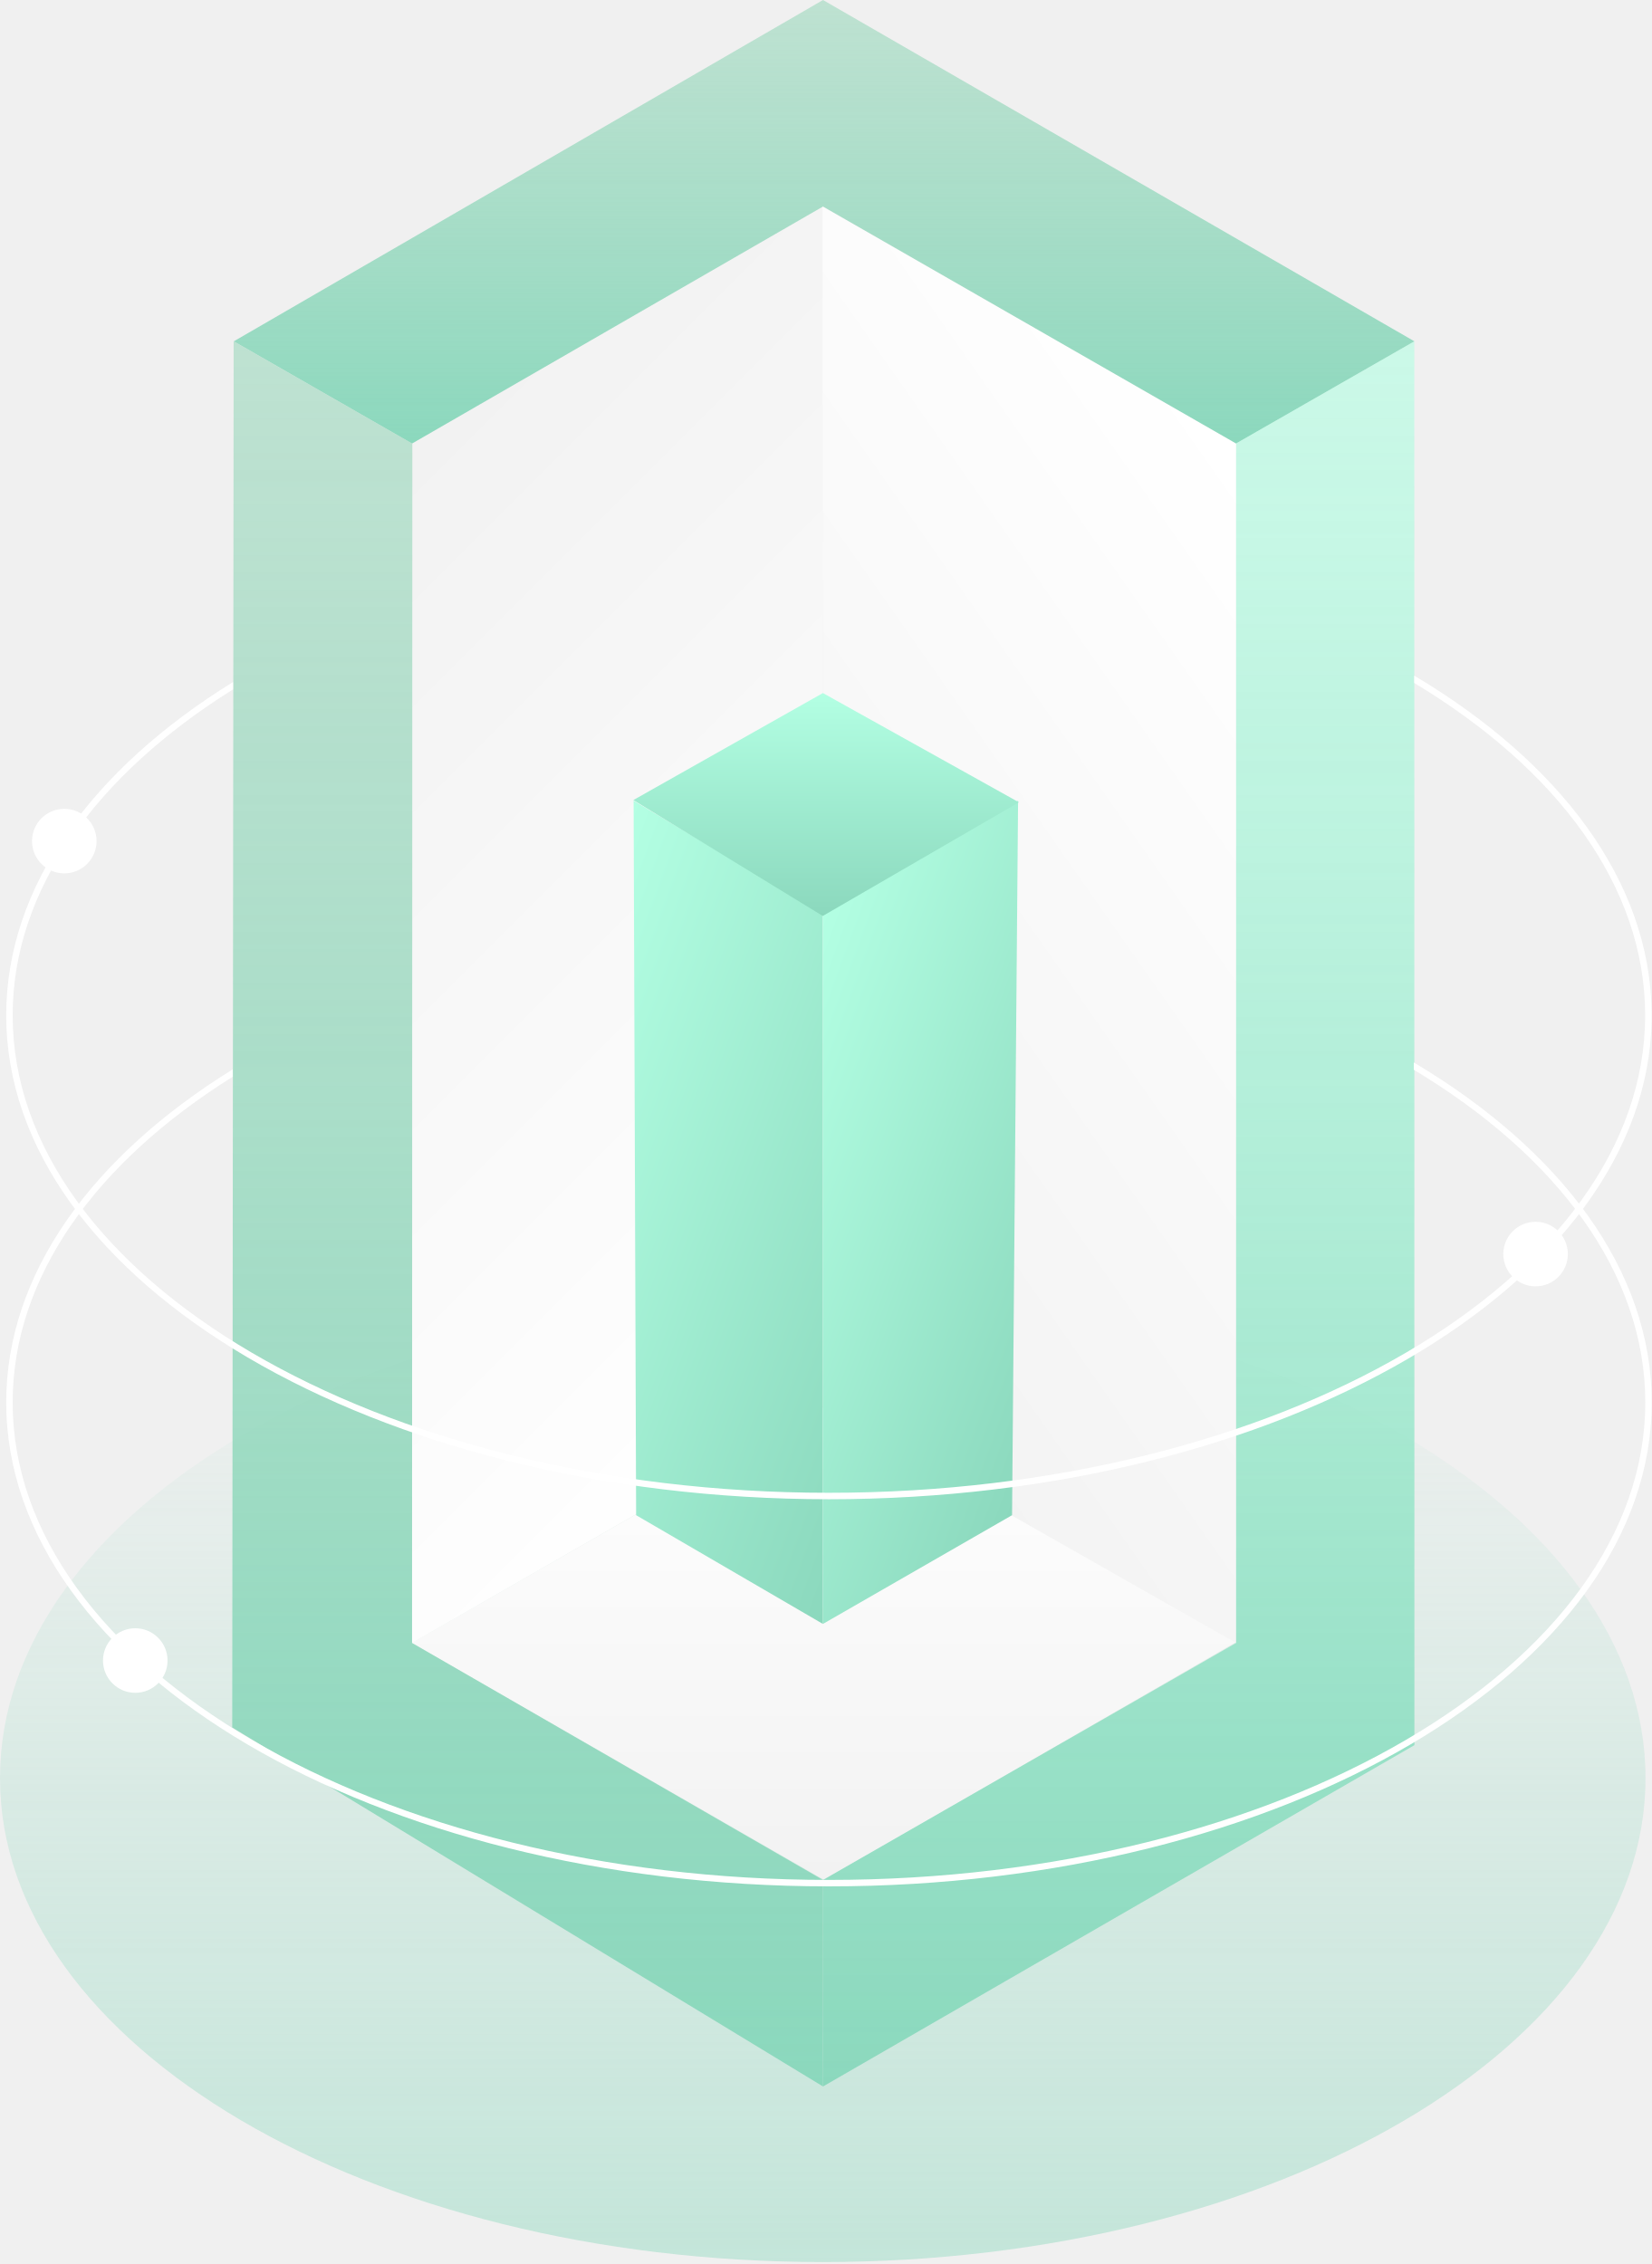
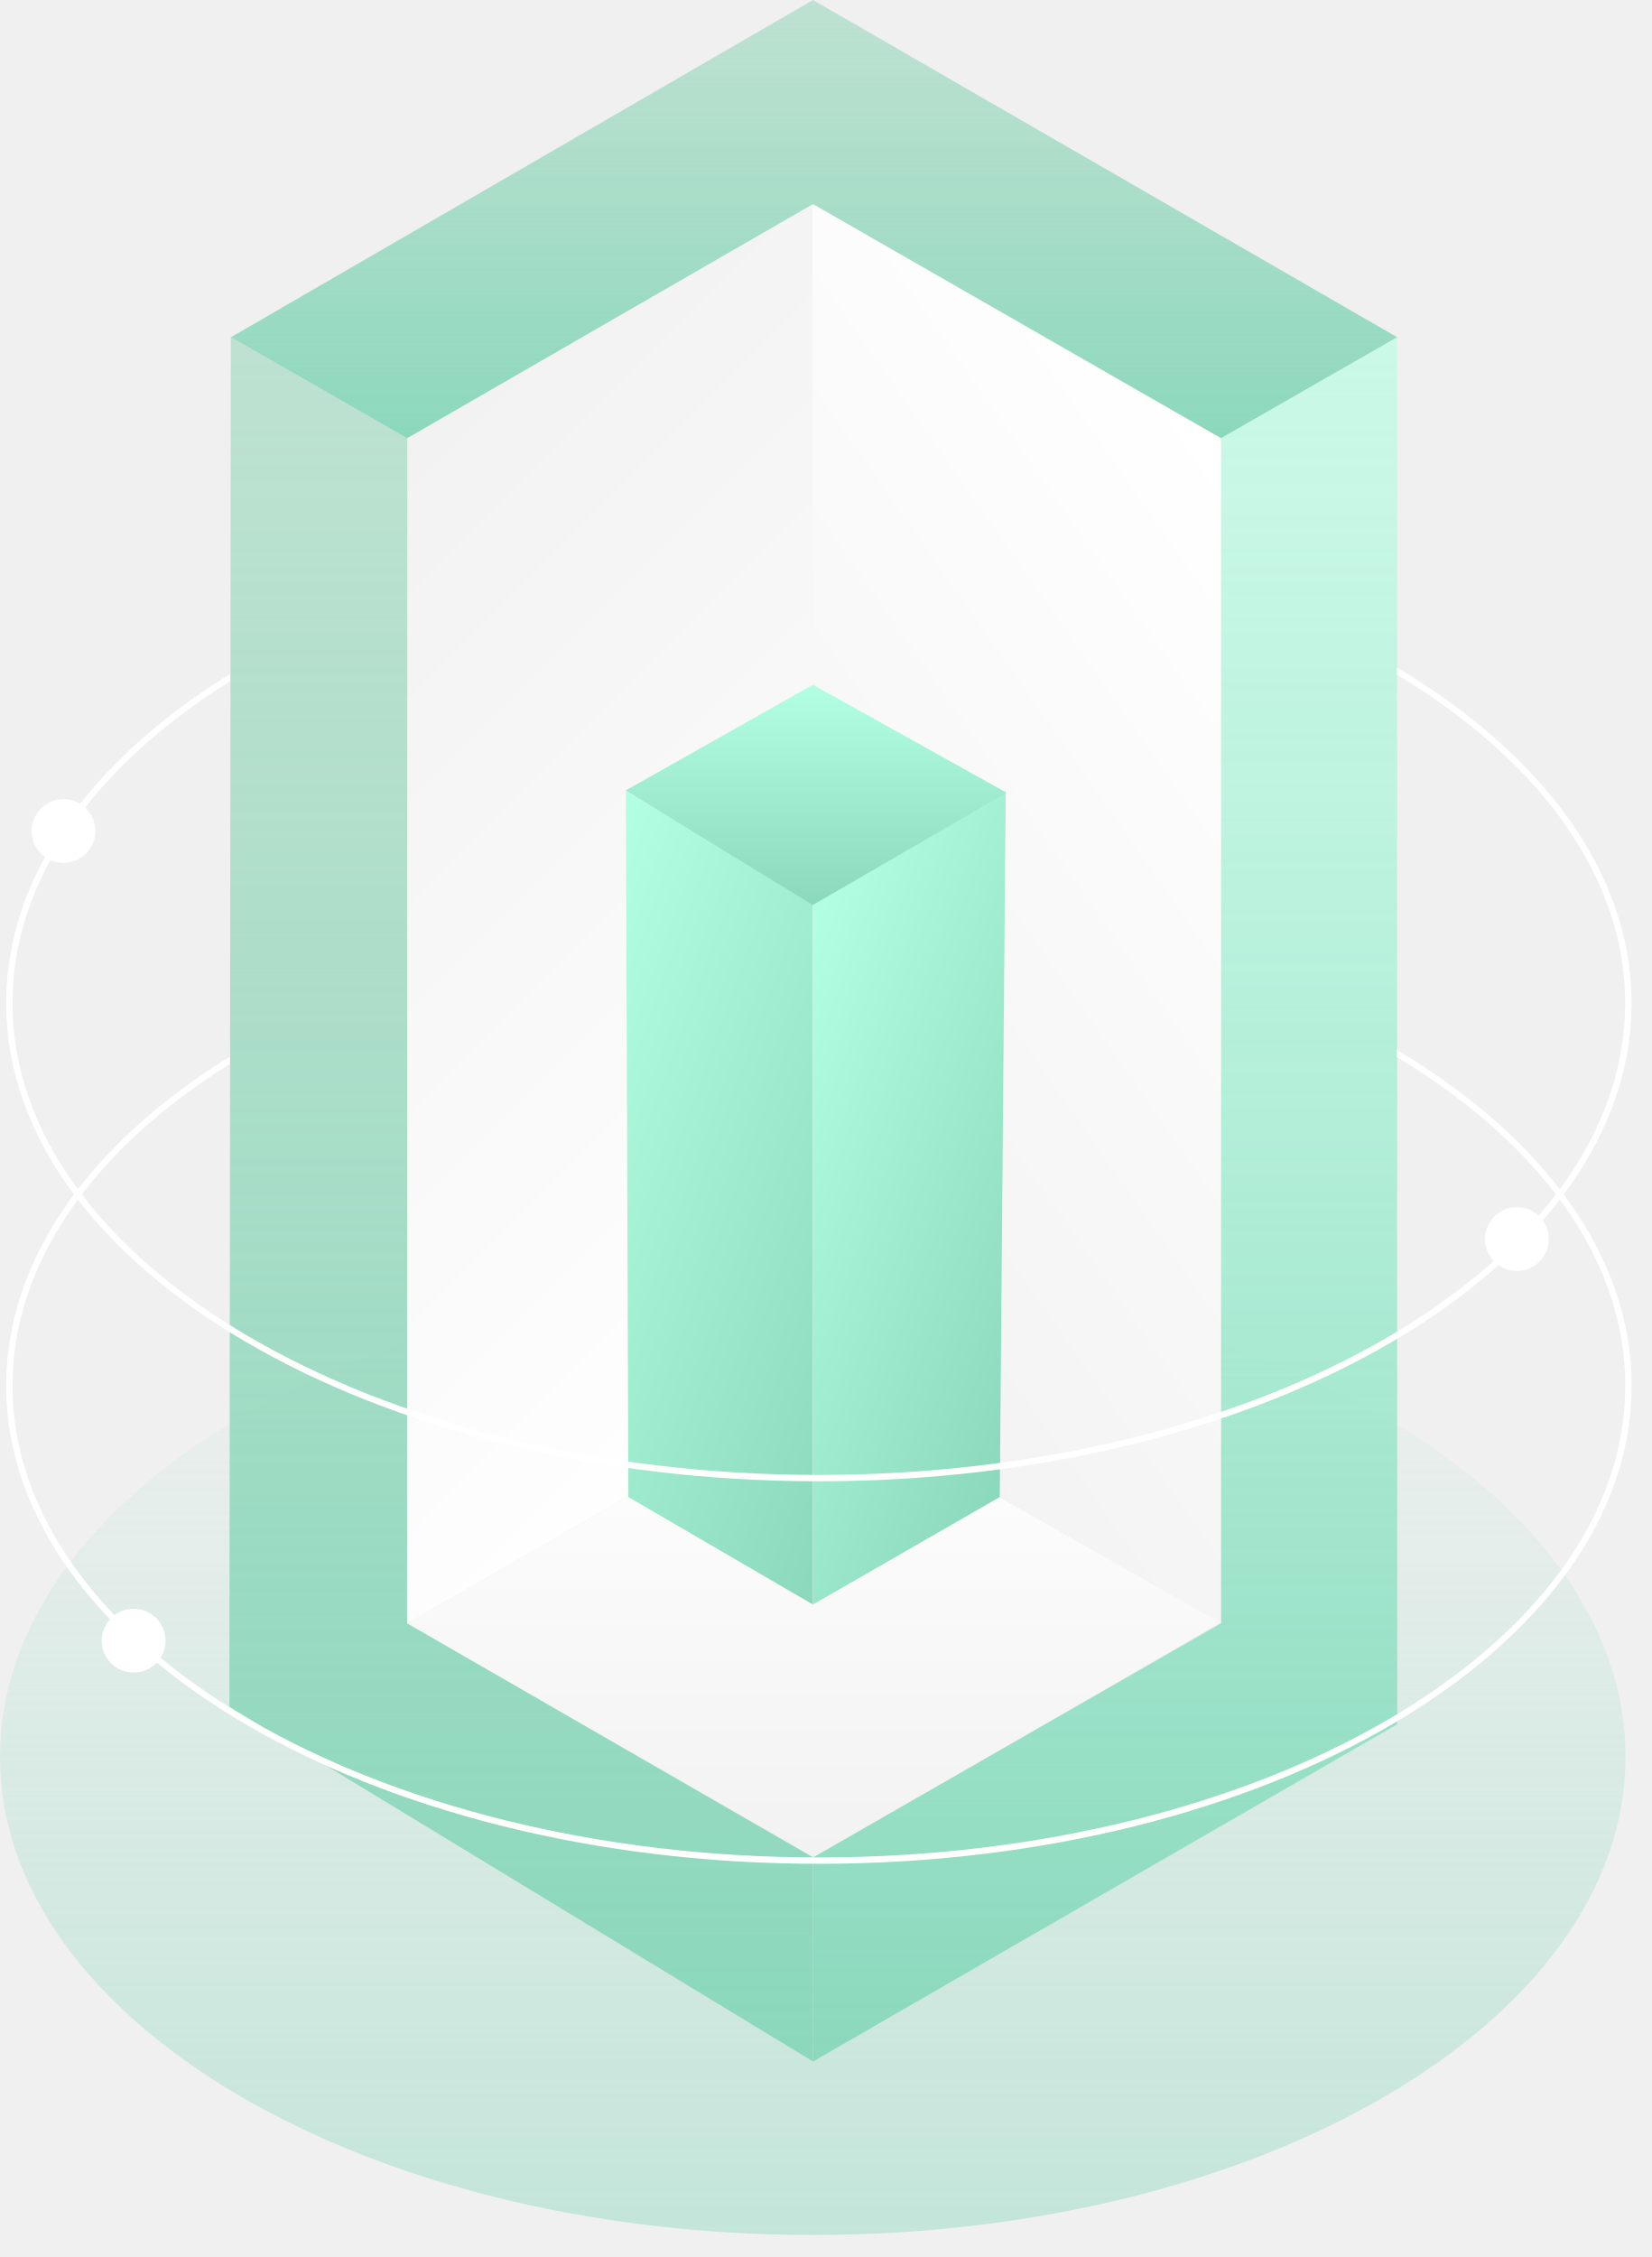
- <svg xmlns="http://www.w3.org/2000/svg" xmlns:xlink="http://www.w3.org/1999/xlink" viewBox="0 0 741.06 1015.88">
+ <svg xmlns="http://www.w3.org/2000/svg" xmlns:xlink="http://www.w3.org/1999/xlink" viewBox="0 0 750 1025">
  <defs>
    <style>.cls-1{fill:url(#linear-gradient);}.cls-2{fill:url(#linear-gradient-2);}.cls-3{fill:url(#linear-gradient-3);}.cls-4{fill:url(#linear-gradient-4);}.cls-5{fill:url(#linear-gradient-5);}.cls-6{fill:url(#linear-gradient-6);}.cls-7{fill:url(#linear-gradient-7);}.cls-8{fill:url(#linear-gradient-8);}.cls-9{fill:url(#linear-gradient-9);}.cls-10{fill:url(#linear-gradient-10);}.cls-11{fill:#fff;}.cls-12{fill:url(#linear-gradient-11);}</style>
    <linearGradient id="linear-gradient" x1="1910.7" y1="1311.52" x2="1910.7" y2="1308.62" gradientTransform="matrix(255, 0, 0, -150, -486860.05, 197308)" gradientUnits="userSpaceOnUse">
      <stop offset="0" stop-color="#8bd8bd" stop-opacity="0" />
      <stop offset="1" stop-color="#8bd8bd" stop-opacity="0.44" />
    </linearGradient>
    <linearGradient id="linear-gradient-2" x1="369.55" y1="843.55" x2="369.55" y2="631.53" gradientUnits="userSpaceOnUse">
      <stop offset="0" stop-color="#f2f2f2" />
      <stop offset="1" stop-color="#fff" />
    </linearGradient>
    <linearGradient id="linear-gradient-3" x1="123.04" y1="261.01" x2="431.27" y2="569.23" xlink:href="#linear-gradient-2" />
    <linearGradient id="linear-gradient-4" x1="297.76" y1="529.77" x2="625.53" y2="300.26" xlink:href="#linear-gradient-2" />
    <linearGradient id="linear-gradient-5" x1="229.88" y1="508.73" x2="423.59" y2="579.24" gradientUnits="userSpaceOnUse">
      <stop offset="0" stop-color="#b3ffe3" />
      <stop offset="1" stop-color="#8bd8bd" />
    </linearGradient>
    <linearGradient id="linear-gradient-6" x1="331.21" y1="514.22" x2="492.94" y2="573.09" xlink:href="#linear-gradient-5" />
    <linearGradient id="linear-gradient-7" x1="370.65" y1="411" x2="370.65" y2="310.98" gradientUnits="userSpaceOnUse">
      <stop offset="0" stop-color="#8bd8bd" />
      <stop offset="1" stop-color="#b3ffe3" />
    </linearGradient>
    <linearGradient id="linear-gradient-8" x1="369.73" y1="199.01" x2="369.73" gradientUnits="userSpaceOnUse">
      <stop offset="0" stop-color="#8bd8bd" />
      <stop offset="1" stop-color="#9dd8bd" stop-opacity="0.6" />
    </linearGradient>
    <linearGradient id="linear-gradient-9" x1="236.72" y1="936.22" x2="236.72" y2="153.15" xlink:href="#linear-gradient-8" />
    <linearGradient id="linear-gradient-10" x1="501.92" y1="936.22" x2="501.92" y2="153.15" gradientUnits="userSpaceOnUse">
      <stop offset="0" stop-color="#8bd8bd" />
      <stop offset="1" stop-color="#b3ffe3" stop-opacity="0.6" />
    </linearGradient>
    <linearGradient id="linear-gradient-11" x1="370.53" y1="367.42" x2="370.53" y2="1015.88" gradientTransform="matrix(1, 0, 0, 1, 0, 0)" xlink:href="#linear-gradient" />
  </defs>
  <g id="Layer_2" data-name="Layer 2">
    <g id="Layer_1-2" data-name="Layer 1">
      <ellipse id="Ellipse_8" data-name="Ellipse 8" class="cls-1" cx="369.14" cy="797.86" rx="369.14" ry="217.14" />
      <polygon class="cls-2" points="554.33 736.97 554.33 736.69 369.04 631.52 184.77 737.21 184.77 737.21 369.74 843.55 554.33 736.97" />
      <polygon class="cls-3" points="369 92.59 369.25 631.25 184.87 737.22 184.93 199.12 369 92.59" />
      <polygon class="cls-4" points="369 92.59 554.6 198.95 554.6 737.22 369.25 631.86 369 92.59" />
      <polygon class="cls-5" points="285.4 679.88 369.2 728.67 369.15 410 284.27 359.3 285.4 679.88" />
      <path class="cls-6" d="M369.15,410c3.64-2.12,87.62-50.71,87.62-50.71l-2.7,320.59-84.87,48.8Z" />
      <polygon class="cls-7" points="369.2 310.98 457.15 360 369.15 411 284.15 359 369.2 310.98" />
      <polygon class="cls-8" points="104.88 153.16 184.87 199.01 369.25 92.67 554.6 199.01 634.59 153.16 369.25 0 104.88 153.16" />
      <polygon class="cls-9" points="185 199.07 104.83 153.15 104.19 775.14 369.25 936.22 369.25 843.55 184.87 737.22 185 199.07" />
      <polygon class="cls-10" points="369.25 843.55 554.6 737.22 554.6 198.95 634.54 153.15 634.59 783.07 369.25 936.22 369.25 843.55" />
      <g id="Ellipse_10" data-name="Ellipse 10">
        <circle class="cls-11" cx="28.84" cy="377.41" r="14.48" />
      </g>
      <g id="Ellipse_11" data-name="Ellipse 11">
        <circle class="cls-11" cx="688.95" cy="562.71" r="14.48" />
      </g>
      <circle id="Ellipse_10-2" data-name="Ellipse 10-2" class="cls-11" cx="60.69" cy="745.1" r="14.48" />
      <path class="cls-11" d="M741,453.8c-.8-58.64-41.33-111.81-106.49-150.64l0,3.28c64.08,38.59,103.6,91.21,103.6,149.14,0,118.14-164.3,214.25-366.25,214.25S5.68,573.72,5.68,455.58c0-56.48,37.57-107.91,98.85-146.23l0-3.3C41.51,345,2.79,397.69,2.79,455.58c0,119.73,165.59,217.14,369.13,217.14,202.49,0,367.4-96.4,369.1-215.28,0-.62,0-1.24,0-1.86S741,454.4,741,453.8Z" />
      <path class="cls-11" d="M634.31,476.74V480c64.23,38.61,103.86,91.29,103.86,149.29,0,118.14-164.3,214.25-366.25,214.25S5.68,747.43,5.68,629.29c0-56.44,37.53-107.85,98.73-146.15v-3.31c-62.94,39-101.62,91.6-101.62,149.46C2.79,749,168.38,846.43,371.92,846.43S741.06,749,741.06,629.29C741.06,569.88,700.27,516,634.31,476.74Z" />
    </g>
  </g>
</svg>
